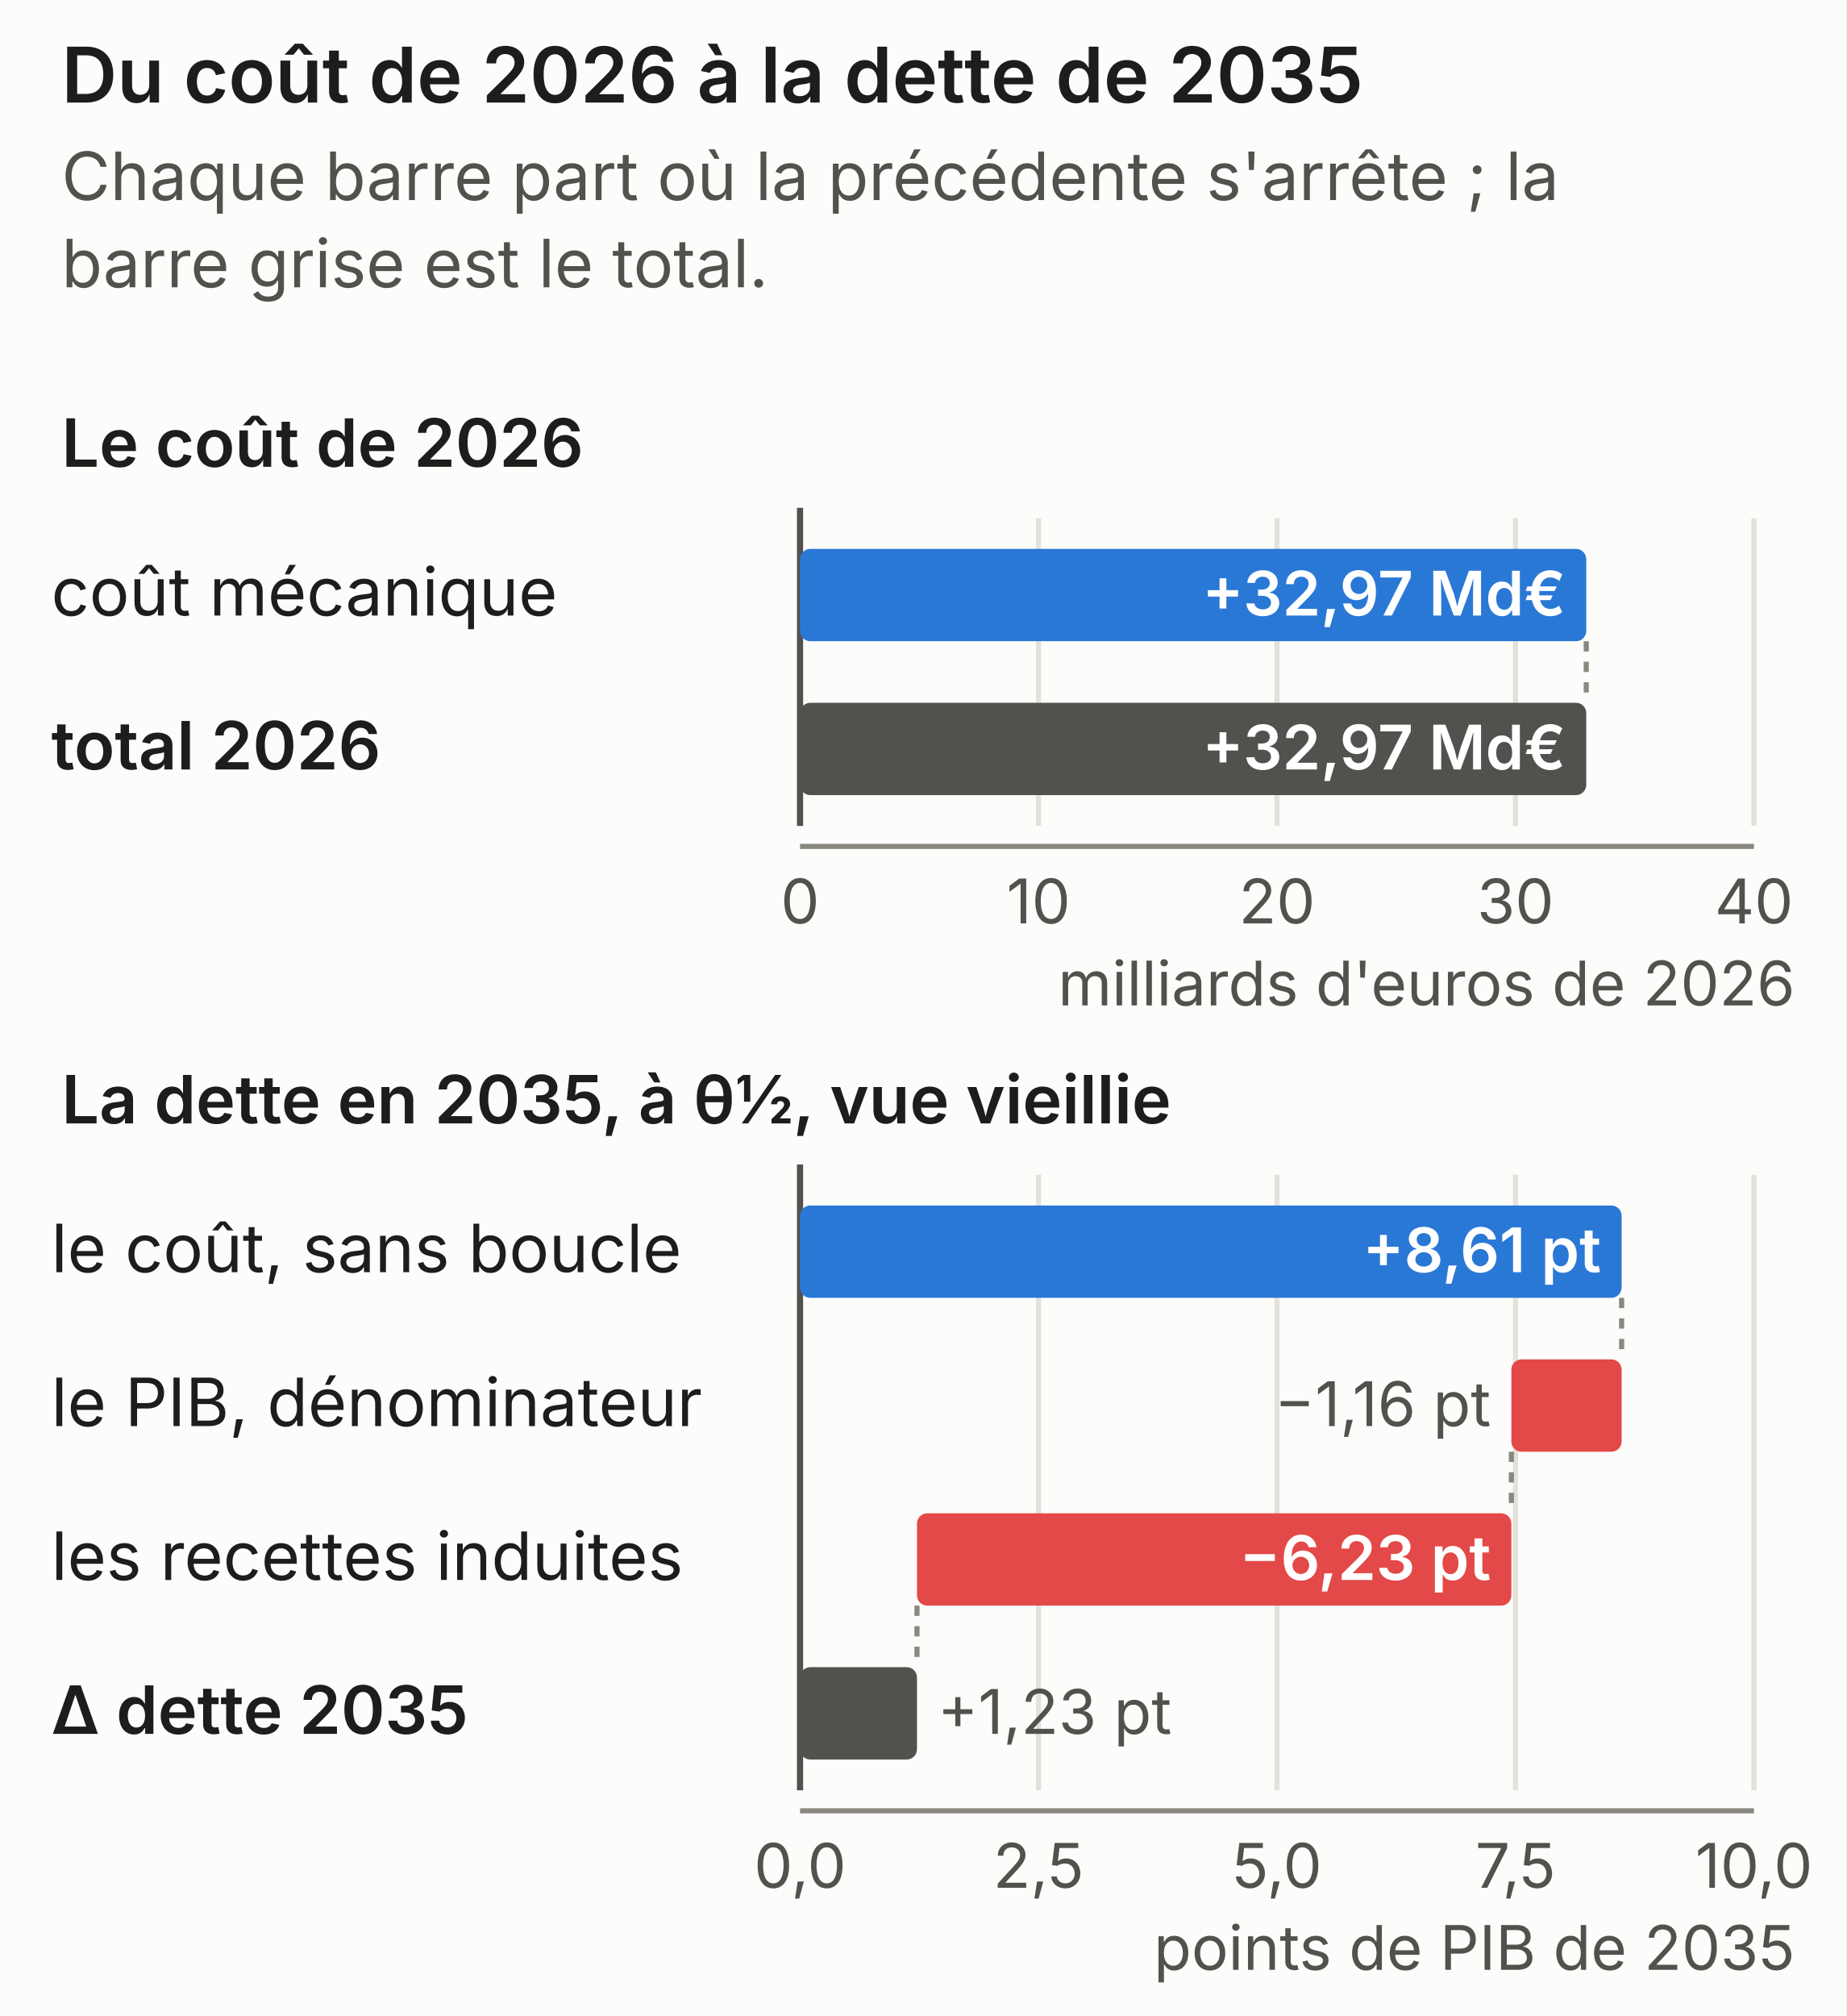
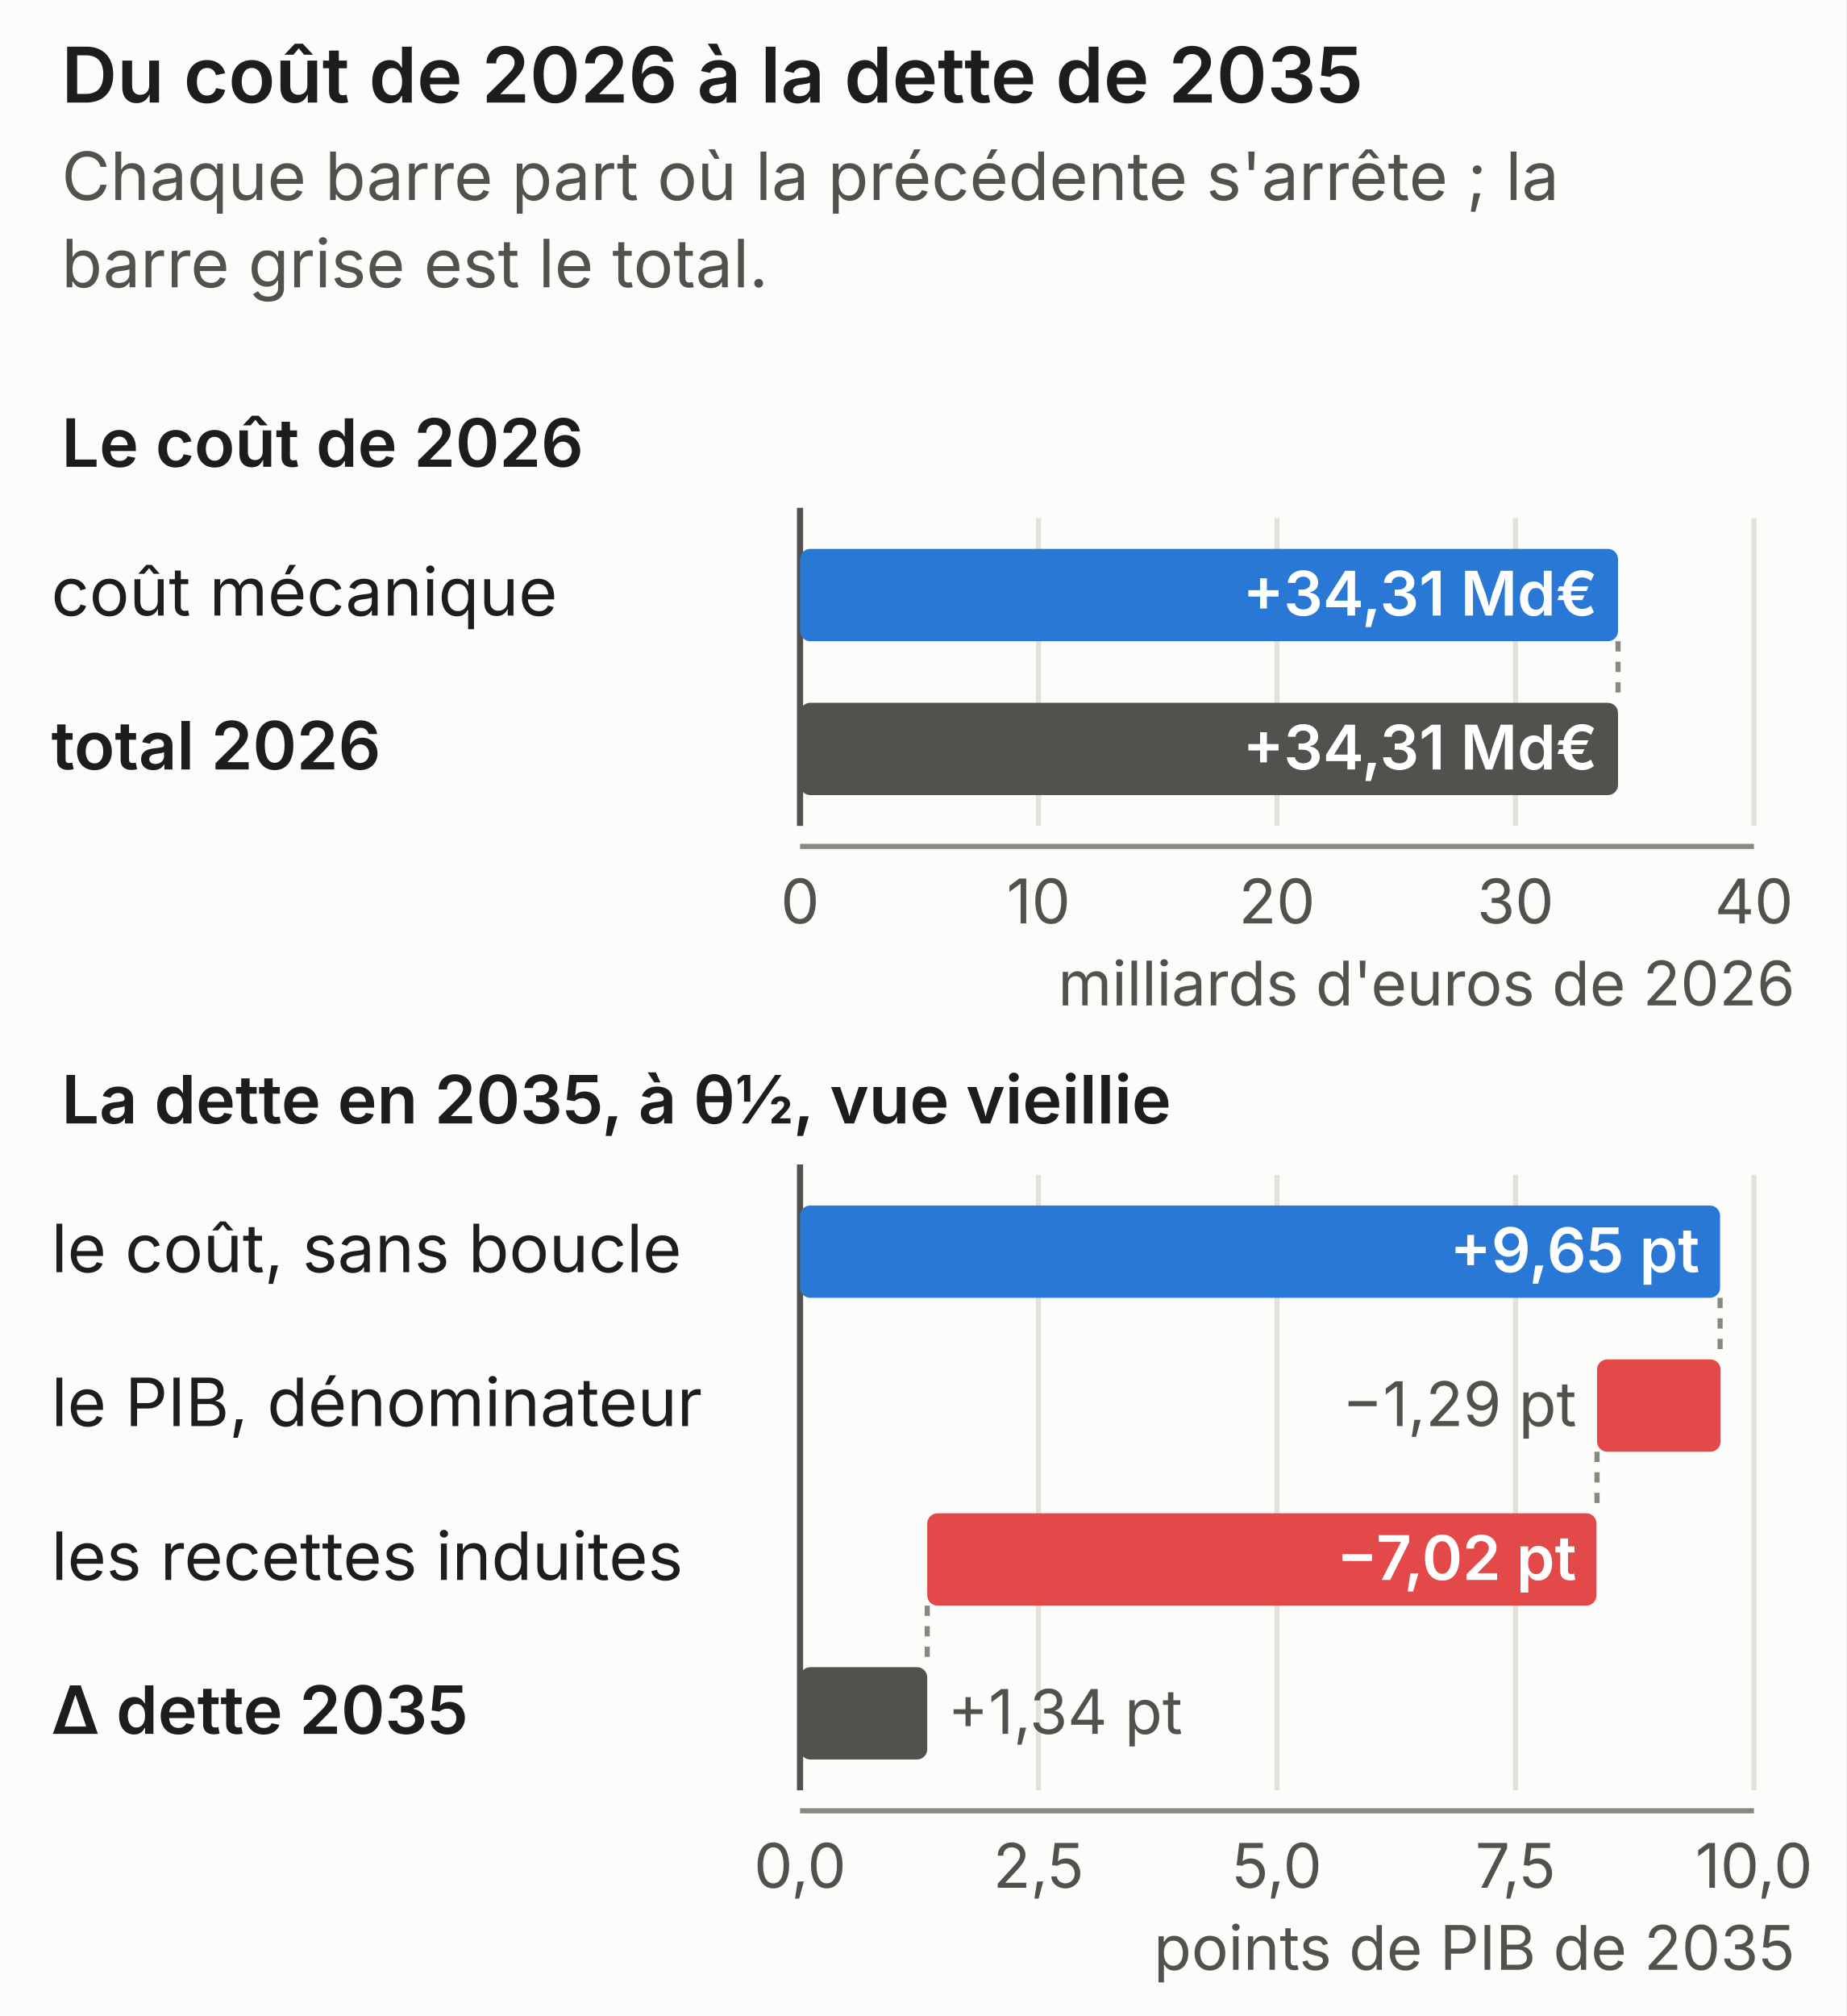
<svg xmlns="http://www.w3.org/2000/svg" viewBox="0 0 360 393" width="360" height="393" role="img" aria-labelledby="pres2027_roussel_programme-cascade-t pres2027_roussel_programme-cascade-d" font-size="13">
  <style>.g-fond{fill:#fcfcfb}.g-encre{fill:#1d1d1b}.g-doux{fill:#52514e}
.g-axe{stroke:#8a877f}.g-grille{stroke:#e4e1da}.g-zero{stroke:#52514e}
.g-s1{stroke:#2a78d6}.g-s2{stroke:#eb6834}.g-s3{stroke:#1baf7a}.g-s4{stroke:#6250d6}
.g-f1{fill:#2a78d6}.g-f2{fill:#eb6834}.g-f3{fill:#1baf7a}.g-f4{fill:#6250d6}
.g-bande{fill:#2a78d6;fill-opacity:.16}.g-plus{fill:#2a78d6}.g-moins{fill:#e34948}
.g-total{fill:#52514e}.g-lien{stroke:#8a877f}.g-sur{fill:#ffffff}
@media (prefers-color-scheme: dark){
.g-fond{fill:#1a1a19}.g-encre{fill:#ece9e2}.g-doux{fill:#c3c2b7}
.g-axe{stroke:#8f8b80}.g-grille{stroke:#33322f}.g-zero{stroke:#c3c2b7}
.g-s1{stroke:#3987e5}.g-s2{stroke:#d95926}.g-s3{stroke:#199e70}.g-s4{stroke:#9085e9}
.g-f1{fill:#3987e5}.g-f2{fill:#d95926}.g-f3{fill:#199e70}.g-f4{fill:#9085e9}
.g-bande{fill:#3987e5;fill-opacity:.24}.g-plus{fill:#3987e5}.g-moins{fill:#e66767}
.g-total{fill:#6b6862}.g-lien{stroke:#8f8b80}}
text{font-family:system-ui,-apple-system,"Segoe UI",sans-serif}</style>
  <rect class="g-fond" fill="#fcfcfb" x="0" y="0" width="360" height="393" />
  <text class="g-encre" fill="#1d1d1b" x="12" y="20" text-anchor="start" font-size="15" font-weight="600">Du coût de 2026 à la dette de 2035</text>
  <text class="g-doux" fill="#52514e" x="12" y="39" text-anchor="start">Chaque barre part où la précédente s'arrête ; la</text>
  <text class="g-doux" fill="#52514e" x="12" y="56" text-anchor="start">barre grise est le total.</text>
  <text class="g-encre" fill="#1d1d1b" x="12" y="91" text-anchor="start" font-weight="600">Le coût de 2026</text>
  <line class="g-grille" stroke="#e4e1da" stroke-width="1" x1="156" y1="101" x2="156" y2="161" />
  <line class="g-grille" stroke="#e4e1da" stroke-width="1" x1="202.5" y1="101" x2="202.5" y2="161" />
  <line class="g-grille" stroke="#e4e1da" stroke-width="1" x1="249" y1="101" x2="249" y2="161" />
  <line class="g-grille" stroke="#e4e1da" stroke-width="1" x1="295.5" y1="101" x2="295.5" y2="161" />
  <line class="g-grille" stroke="#e4e1da" stroke-width="1" x1="342" y1="101" x2="342" y2="161" />
  <line class="g-zero" stroke="#52514e" stroke-width="1.2" x1="156" y1="99" x2="156" y2="161" />
-   <rect class="g-plus" fill="#2a78d6" x="156" y="107" width="153.3" height="18" rx="2" />
-   <line class="g-lien" stroke="#8a877f" stroke-width="1" stroke-dasharray="2 2" x1="309.3" y1="125" x2="309.3" y2="137" />
+   <rect class="g-plus" fill="#2a78d6" x="156" y="107" width="159.5" height="18" rx="2" />
+   <line class="g-lien" stroke="#8a877f" stroke-width="1" stroke-dasharray="2 2" x1="315.5" y1="125" x2="315.5" y2="137" />
  <text class="g-encre" fill="#1d1d1b" x="10" y="120" text-anchor="start">coût mécanique</text>
-   <text class="g-sur" fill="#ffffff" x="305.3" y="120" text-anchor="end" font-size="12" font-weight="600">+32,97 Md€</text>
-   <rect class="g-total" fill="#52514e" x="156" y="137" width="153.3" height="18" rx="2" />
+   <text class="g-sur" fill="#ffffff" x="311.5" y="120" text-anchor="end" font-size="12" font-weight="600">+34,31 Md€</text>
+   <rect class="g-total" fill="#52514e" x="156" y="137" width="159.5" height="18" rx="2" />
  <text class="g-encre" fill="#1d1d1b" x="10" y="150" text-anchor="start" font-weight="600">total 2026</text>
-   <text class="g-sur" fill="#ffffff" x="305.3" y="150" text-anchor="end" font-size="12" font-weight="600">+32,97 Md€</text>
+   <text class="g-sur" fill="#ffffff" x="311.5" y="150" text-anchor="end" font-size="12" font-weight="600">+34,31 Md€</text>
  <line class="g-axe" stroke="#8a877f" stroke-width="1" x1="156" y1="165" x2="342" y2="165" />
  <text class="g-doux" fill="#52514e" x="156" y="180" text-anchor="middle" font-size="12">0</text>
  <text class="g-doux" fill="#52514e" x="202.5" y="180" text-anchor="middle" font-size="12">10</text>
  <text class="g-doux" fill="#52514e" x="249" y="180" text-anchor="middle" font-size="12">20</text>
  <text class="g-doux" fill="#52514e" x="295.5" y="180" text-anchor="middle" font-size="12">30</text>
  <text class="g-doux" fill="#52514e" x="342" y="180" text-anchor="middle" font-size="12">40</text>
  <text class="g-doux" fill="#52514e" x="350" y="196" text-anchor="end" font-size="12">milliards d'euros de 2026</text>
  <text class="g-encre" fill="#1d1d1b" x="12" y="219" text-anchor="start" font-weight="600">La dette en 2035, à θ½, vue vieillie</text>
  <line class="g-grille" stroke="#e4e1da" stroke-width="1" x1="156" y1="229" x2="156" y2="349" />
  <line class="g-grille" stroke="#e4e1da" stroke-width="1" x1="202.5" y1="229" x2="202.5" y2="349" />
  <line class="g-grille" stroke="#e4e1da" stroke-width="1" x1="249" y1="229" x2="249" y2="349" />
  <line class="g-grille" stroke="#e4e1da" stroke-width="1" x1="295.5" y1="229" x2="295.5" y2="349" />
  <line class="g-grille" stroke="#e4e1da" stroke-width="1" x1="342" y1="229" x2="342" y2="349" />
  <line class="g-zero" stroke="#52514e" stroke-width="1.2" x1="156" y1="227" x2="156" y2="349" />
-   <rect class="g-plus" fill="#2a78d6" x="156" y="235" width="160.2" height="18" rx="2" />
-   <line class="g-lien" stroke="#8a877f" stroke-width="1" stroke-dasharray="2 2" x1="316.2" y1="253" x2="316.2" y2="265" />
+   <rect class="g-plus" fill="#2a78d6" x="156" y="235" width="179.4" height="18" rx="2" />
+   <line class="g-lien" stroke="#8a877f" stroke-width="1" stroke-dasharray="2 2" x1="335.4" y1="253" x2="335.4" y2="265" />
  <text class="g-encre" fill="#1d1d1b" x="10" y="248" text-anchor="start">le coût, sans boucle</text>
-   <text class="g-sur" fill="#ffffff" x="312.2" y="248" text-anchor="end" font-size="12" font-weight="600">+8,61 pt</text>
-   <rect class="g-moins" fill="#e34948" x="294.7" y="265" width="21.5" height="18" rx="2" />
-   <line class="g-lien" stroke="#8a877f" stroke-width="1" stroke-dasharray="2 2" x1="294.7" y1="283" x2="294.7" y2="295" />
+   <text class="g-sur" fill="#ffffff" x="331.4" y="248" text-anchor="end" font-size="12" font-weight="600">+9,65 pt</text>
+   <rect class="g-moins" fill="#e34948" x="311.4" y="265" width="24.1" height="18" rx="2" />
+   <line class="g-lien" stroke="#8a877f" stroke-width="1" stroke-dasharray="2 2" x1="311.4" y1="283" x2="311.4" y2="295" />
  <text class="g-encre" fill="#1d1d1b" x="10" y="278" text-anchor="start">le PIB, dénominateur</text>
-   <text class="g-doux" fill="#52514e" x="290.7" y="278" text-anchor="end" font-size="12">−1,16 pt</text>
-   <rect class="g-moins" fill="#e34948" x="178.8" y="295" width="115.9" height="18" rx="2" />
-   <line class="g-lien" stroke="#8a877f" stroke-width="1" stroke-dasharray="2 2" x1="178.8" y1="313" x2="178.8" y2="325" />
+   <text class="g-doux" fill="#52514e" x="307.4" y="278" text-anchor="end" font-size="12">−1,29 pt</text>
+   <rect class="g-moins" fill="#e34948" x="180.8" y="295" width="130.5" height="18" rx="2" />
+   <line class="g-lien" stroke="#8a877f" stroke-width="1" stroke-dasharray="2 2" x1="180.8" y1="313" x2="180.8" y2="325" />
  <text class="g-encre" fill="#1d1d1b" x="10" y="308" text-anchor="start">les recettes induites</text>
-   <text class="g-sur" fill="#ffffff" x="290.7" y="308" text-anchor="end" font-size="12" font-weight="600">−6,23 pt</text>
-   <rect class="g-total" fill="#52514e" x="156" y="325" width="22.8" height="18" rx="2" />
+   <text class="g-sur" fill="#ffffff" x="307.4" y="308" text-anchor="end" font-size="12" font-weight="600">−7,02 pt</text>
+   <rect class="g-total" fill="#52514e" x="156" y="325" width="24.8" height="18" rx="2" />
  <text class="g-encre" fill="#1d1d1b" x="10" y="338" text-anchor="start" font-weight="600">Δ dette 2035</text>
-   <text class="g-doux" fill="#52514e" x="182.8" y="338" text-anchor="start" font-size="12">+1,23 pt</text>
+   <text class="g-doux" fill="#52514e" x="184.8" y="338" text-anchor="start" font-size="12">+1,34 pt</text>
  <line class="g-axe" stroke="#8a877f" stroke-width="1" x1="156" y1="353" x2="342" y2="353" />
  <text class="g-doux" fill="#52514e" x="156" y="368" text-anchor="middle" font-size="12">0,0</text>
  <text class="g-doux" fill="#52514e" x="202.5" y="368" text-anchor="middle" font-size="12">2,5</text>
  <text class="g-doux" fill="#52514e" x="249" y="368" text-anchor="middle" font-size="12">5,0</text>
  <text class="g-doux" fill="#52514e" x="295.5" y="368" text-anchor="middle" font-size="12">7,5</text>
  <text class="g-doux" fill="#52514e" x="342" y="368" text-anchor="middle" font-size="12">10,0</text>
  <text class="g-doux" fill="#52514e" x="350" y="384" text-anchor="end" font-size="12">points de PIB de 2035</text>
</svg>
